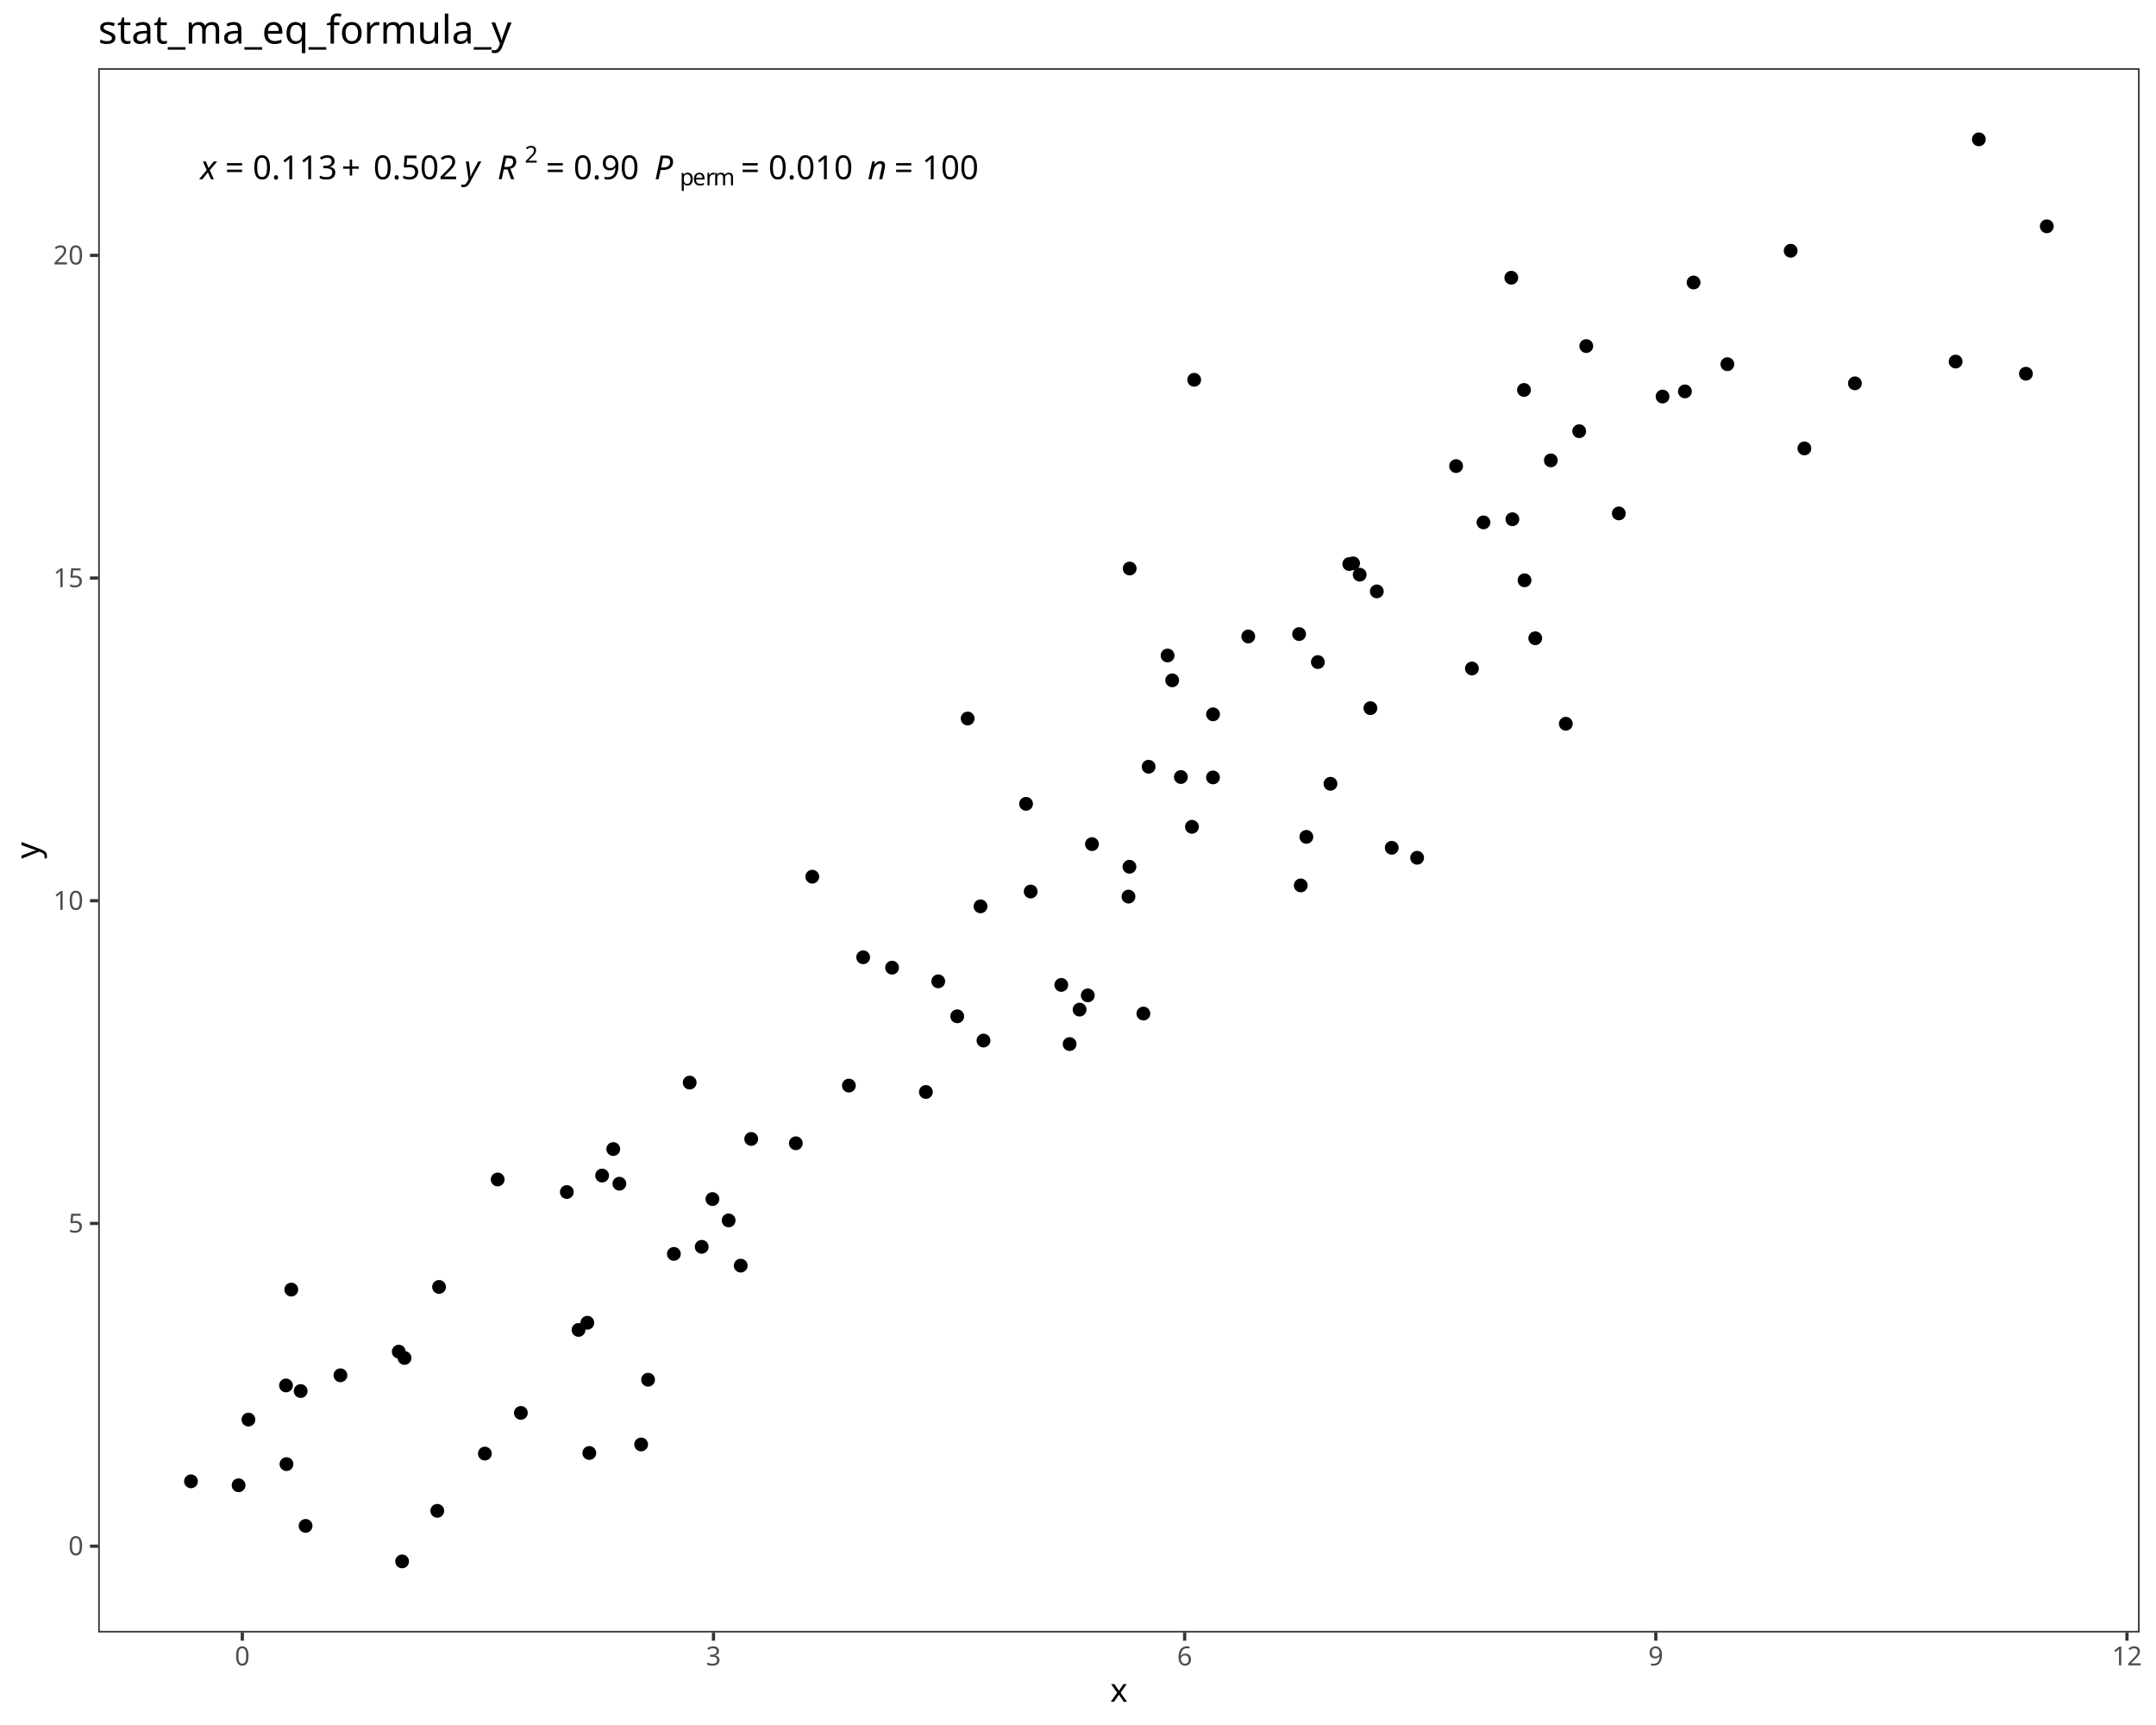
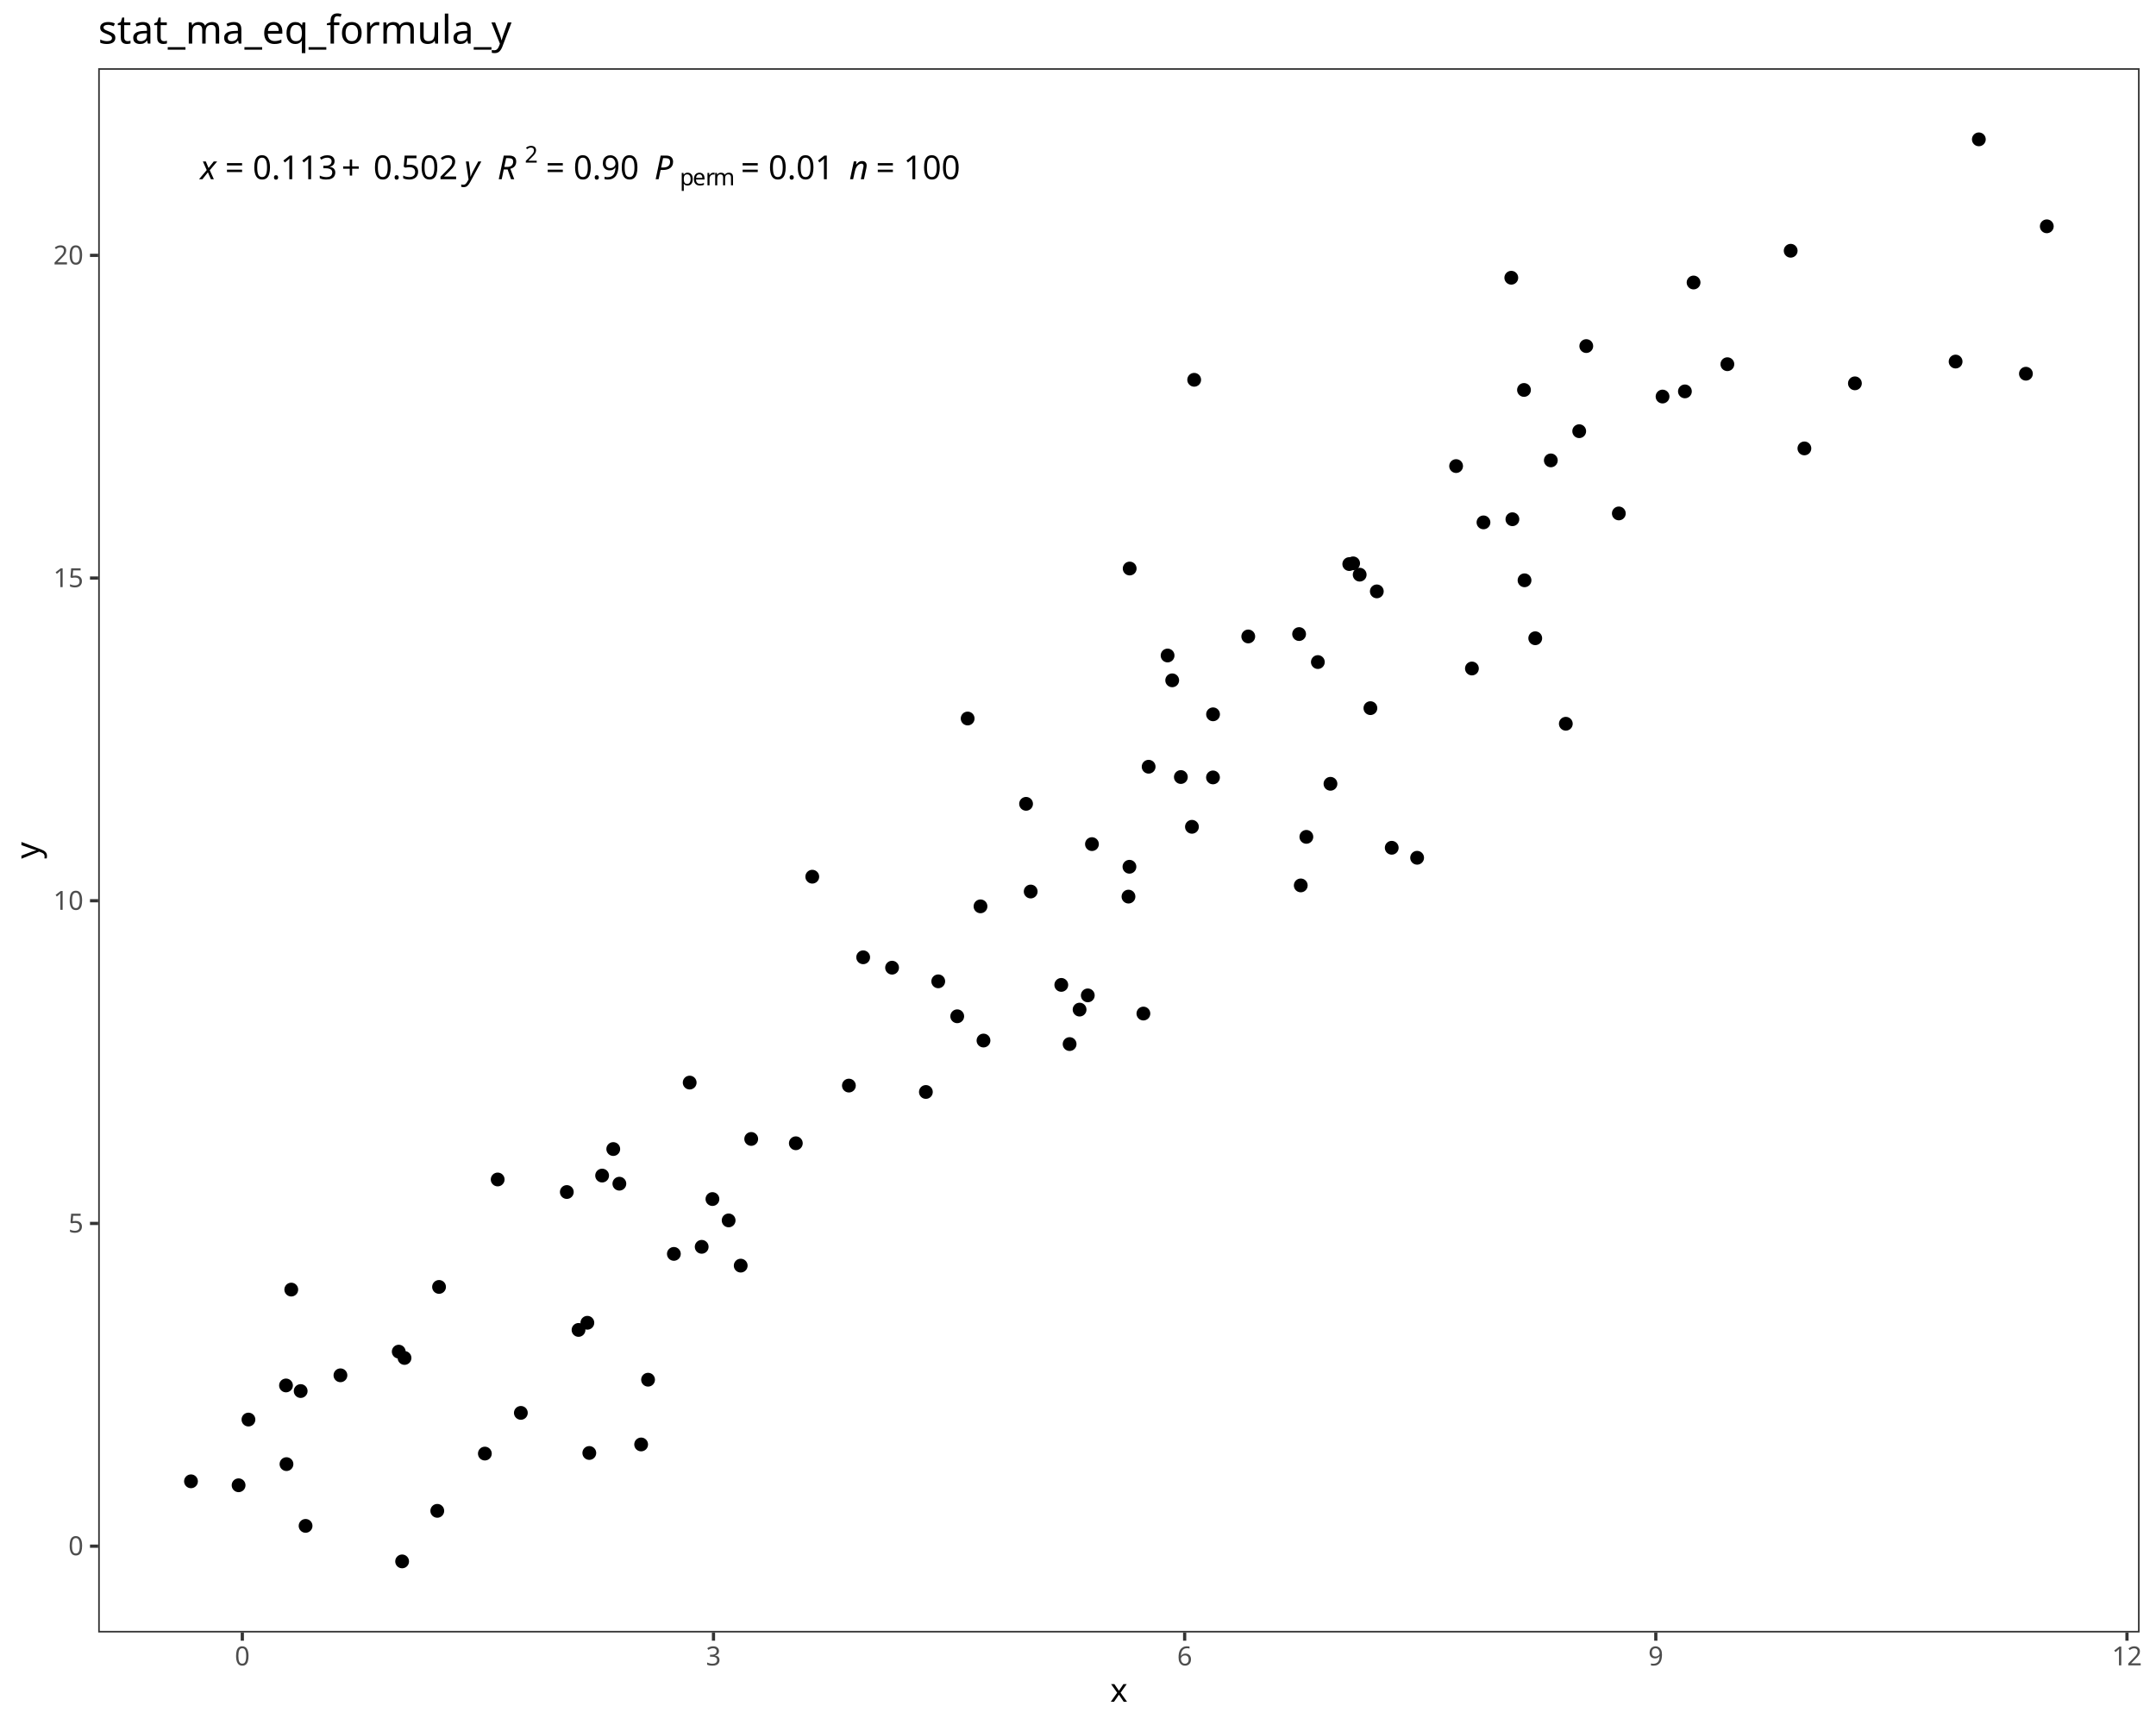
<svg xmlns="http://www.w3.org/2000/svg" class="svglite" data-engine-version="2.0" width="720.00pt" height="576.00pt" viewBox="0 0 720.00 576.00">
  <defs>
    <style type="text/css">
    .svglite line, .svglite polyline, .svglite polygon, .svglite path, .svglite rect, .svglite circle {
      fill: none;
      stroke: #000000;
      stroke-linecap: round;
      stroke-linejoin: round;
      stroke-miterlimit: 10.00;
    }
  </style>
  </defs>
  <rect width="100%" height="100%" style="stroke: none; fill: #FFFFFF;" />
  <defs>
    <clipPath id="cpMC4wMHw3MjAuMDB8MC4wMHw1NzYuMDA=">
      <rect x="0.00" y="0.00" width="720.00" height="576.00" />
    </clipPath>
  </defs>
  <g clip-path="url(#cpMC4wMHw3MjAuMDB8MC4wMHw1NzYuMDA=)">
    <rect x="0.00" y="0.00" width="720.00" height="576.00" style="stroke-width: 1.07; stroke: #FFFFFF; fill: #FFFFFF;" />
  </g>
  <defs>
    <clipPath id="cpMzIuNzl8NzE0LjUyfDIyLjc4fDU0NS4xMQ==">
      <rect x="32.79" y="22.78" width="681.73" height="522.33" />
    </clipPath>
  </defs>
  <g clip-path="url(#cpMzIuNzl8NzE0LjUyfDIyLjc4fDU0NS4xMQ==)">
    <rect x="32.79" y="22.78" width="681.73" height="522.33" style="stroke-width: 1.07; stroke: none; fill: #FFFFFF;" />
    <circle cx="63.78" cy="494.63" r="1.95" style="stroke-width: 0.71; fill: #000000;" />
    <circle cx="79.68" cy="495.95" r="1.95" style="stroke-width: 0.71; fill: #000000;" />
    <circle cx="134.29" cy="521.37" r="1.95" style="stroke-width: 0.71; fill: #000000;" />
    <circle cx="146.03" cy="504.49" r="1.95" style="stroke-width: 0.71; fill: #000000;" />
    <circle cx="100.41" cy="464.49" r="1.95" style="stroke-width: 0.71; fill: #000000;" />
    <circle cx="196.80" cy="485.17" r="1.95" style="stroke-width: 0.71; fill: #000000;" />
    <circle cx="102.05" cy="509.51" r="1.95" style="stroke-width: 0.71; fill: #000000;" />
    <circle cx="133.16" cy="451.33" r="1.95" style="stroke-width: 0.71; fill: #000000;" />
    <circle cx="193.20" cy="444.08" r="1.95" style="stroke-width: 0.71; fill: #000000;" />
    <circle cx="95.67" cy="488.89" r="1.95" style="stroke-width: 0.71; fill: #000000;" />
    <circle cx="135.09" cy="453.44" r="1.95" style="stroke-width: 0.71; fill: #000000;" />
    <circle cx="161.92" cy="485.37" r="1.95" style="stroke-width: 0.71; fill: #000000;" />
    <circle cx="82.97" cy="474.01" r="1.95" style="stroke-width: 0.71; fill: #000000;" />
    <circle cx="214.11" cy="482.32" r="1.95" style="stroke-width: 0.71; fill: #000000;" />
    <circle cx="95.51" cy="462.62" r="1.95" style="stroke-width: 0.71; fill: #000000;" />
    <circle cx="247.36" cy="422.61" r="1.95" style="stroke-width: 0.71; fill: #000000;" />
    <circle cx="173.94" cy="471.78" r="1.95" style="stroke-width: 0.71; fill: #000000;" />
    <circle cx="113.69" cy="459.23" r="1.95" style="stroke-width: 0.71; fill: #000000;" />
    <circle cx="97.27" cy="430.61" r="1.95" style="stroke-width: 0.71; fill: #000000;" />
    <circle cx="146.62" cy="429.72" r="1.95" style="stroke-width: 0.71; fill: #000000;" />
    <circle cx="216.42" cy="460.70" r="1.95" style="stroke-width: 0.71; fill: #000000;" />
    <circle cx="196.15" cy="441.69" r="1.95" style="stroke-width: 0.71; fill: #000000;" />
    <circle cx="201.08" cy="392.54" r="1.95" style="stroke-width: 0.71; fill: #000000;" />
    <circle cx="237.92" cy="400.38" r="1.95" style="stroke-width: 0.71; fill: #000000;" />
    <circle cx="206.84" cy="395.25" r="1.95" style="stroke-width: 0.71; fill: #000000;" />
    <circle cx="204.80" cy="383.68" r="1.95" style="stroke-width: 0.71; fill: #000000;" />
    <circle cx="225.04" cy="418.69" r="1.95" style="stroke-width: 0.71; fill: #000000;" />
    <circle cx="243.33" cy="407.51" r="1.95" style="stroke-width: 0.71; fill: #000000;" />
    <circle cx="189.29" cy="398.03" r="1.95" style="stroke-width: 0.71; fill: #000000;" />
    <circle cx="166.20" cy="393.84" r="1.95" style="stroke-width: 0.71; fill: #000000;" />
    <circle cx="250.87" cy="380.31" r="1.95" style="stroke-width: 0.71; fill: #000000;" />
    <circle cx="283.49" cy="362.49" r="1.95" style="stroke-width: 0.71; fill: #000000;" />
    <circle cx="313.33" cy="327.68" r="1.95" style="stroke-width: 0.71; fill: #000000;" />
    <circle cx="234.33" cy="416.33" r="1.95" style="stroke-width: 0.71; fill: #000000;" />
    <circle cx="309.20" cy="364.62" r="1.95" style="stroke-width: 0.71; fill: #000000;" />
    <circle cx="230.32" cy="361.49" r="1.95" style="stroke-width: 0.71; fill: #000000;" />
    <circle cx="265.77" cy="381.75" r="1.95" style="stroke-width: 0.71; fill: #000000;" />
    <circle cx="319.67" cy="339.35" r="1.95" style="stroke-width: 0.71; fill: #000000;" />
    <circle cx="297.91" cy="323.12" r="1.95" style="stroke-width: 0.71; fill: #000000;" />
    <circle cx="357.20" cy="348.63" r="1.95" style="stroke-width: 0.71; fill: #000000;" />
    <circle cx="288.26" cy="319.65" r="1.95" style="stroke-width: 0.71; fill: #000000;" />
    <circle cx="363.27" cy="332.37" r="1.95" style="stroke-width: 0.71; fill: #000000;" />
    <circle cx="328.44" cy="347.45" r="1.95" style="stroke-width: 0.71; fill: #000000;" />
    <circle cx="271.26" cy="292.74" r="1.95" style="stroke-width: 0.71; fill: #000000;" />
    <circle cx="354.42" cy="328.87" r="1.95" style="stroke-width: 0.71; fill: #000000;" />
    <circle cx="327.44" cy="302.64" r="1.95" style="stroke-width: 0.71; fill: #000000;" />
    <circle cx="381.84" cy="338.44" r="1.95" style="stroke-width: 0.71; fill: #000000;" />
    <circle cx="376.86" cy="299.39" r="1.95" style="stroke-width: 0.71; fill: #000000;" />
    <circle cx="342.66" cy="268.41" r="1.95" style="stroke-width: 0.71; fill: #000000;" />
    <circle cx="344.20" cy="297.69" r="1.95" style="stroke-width: 0.71; fill: #000000;" />
    <circle cx="360.53" cy="337.12" r="1.95" style="stroke-width: 0.71; fill: #000000;" />
    <circle cx="364.66" cy="281.86" r="1.95" style="stroke-width: 0.71; fill: #000000;" />
    <circle cx="436.26" cy="279.44" r="1.95" style="stroke-width: 0.71; fill: #000000;" />
    <circle cx="473.25" cy="286.42" r="1.95" style="stroke-width: 0.71; fill: #000000;" />
    <circle cx="377.18" cy="289.42" r="1.95" style="stroke-width: 0.71; fill: #000000;" />
    <circle cx="464.77" cy="283.08" r="1.95" style="stroke-width: 0.71; fill: #000000;" />
    <circle cx="434.39" cy="295.65" r="1.95" style="stroke-width: 0.71; fill: #000000;" />
    <circle cx="323.15" cy="239.92" r="1.95" style="stroke-width: 0.71; fill: #000000;" />
    <circle cx="444.31" cy="261.72" r="1.95" style="stroke-width: 0.71; fill: #000000;" />
    <circle cx="398.05" cy="276.08" r="1.95" style="stroke-width: 0.71; fill: #000000;" />
    <circle cx="394.35" cy="259.46" r="1.95" style="stroke-width: 0.71; fill: #000000;" />
    <circle cx="405.10" cy="238.52" r="1.95" style="stroke-width: 0.71; fill: #000000;" />
    <circle cx="383.59" cy="256.02" r="1.95" style="stroke-width: 0.71; fill: #000000;" />
    <circle cx="459.79" cy="197.47" r="1.95" style="stroke-width: 0.71; fill: #000000;" />
    <circle cx="416.86" cy="212.52" r="1.95" style="stroke-width: 0.71; fill: #000000;" />
    <circle cx="405.08" cy="259.59" r="1.95" style="stroke-width: 0.71; fill: #000000;" />
    <circle cx="391.46" cy="227.17" r="1.95" style="stroke-width: 0.71; fill: #000000;" />
    <circle cx="440.10" cy="221.07" r="1.95" style="stroke-width: 0.71; fill: #000000;" />
    <circle cx="454.07" cy="191.89" r="1.95" style="stroke-width: 0.71; fill: #000000;" />
    <circle cx="457.65" cy="236.46" r="1.95" style="stroke-width: 0.71; fill: #000000;" />
    <circle cx="491.55" cy="223.22" r="1.95" style="stroke-width: 0.71; fill: #000000;" />
    <circle cx="389.92" cy="218.88" r="1.95" style="stroke-width: 0.71; fill: #000000;" />
    <circle cx="433.84" cy="211.72" r="1.95" style="stroke-width: 0.71; fill: #000000;" />
    <circle cx="509.12" cy="193.77" r="1.95" style="stroke-width: 0.71; fill: #000000;" />
    <circle cx="522.91" cy="241.67" r="1.95" style="stroke-width: 0.71; fill: #000000;" />
    <circle cx="450.59" cy="188.35" r="1.95" style="stroke-width: 0.71; fill: #000000;" />
    <circle cx="495.41" cy="174.43" r="1.95" style="stroke-width: 0.71; fill: #000000;" />
    <circle cx="512.70" cy="213.12" r="1.95" style="stroke-width: 0.71; fill: #000000;" />
    <circle cx="505.07" cy="173.38" r="1.95" style="stroke-width: 0.71; fill: #000000;" />
    <circle cx="451.88" cy="188.11" r="1.95" style="stroke-width: 0.71; fill: #000000;" />
    <circle cx="377.26" cy="189.84" r="1.95" style="stroke-width: 0.71; fill: #000000;" />
    <circle cx="540.61" cy="171.44" r="1.95" style="stroke-width: 0.71; fill: #000000;" />
    <circle cx="517.90" cy="153.73" r="1.95" style="stroke-width: 0.71; fill: #000000;" />
    <circle cx="619.45" cy="128.00" r="1.95" style="stroke-width: 0.71; fill: #000000;" />
    <circle cx="398.80" cy="126.82" r="1.95" style="stroke-width: 0.71; fill: #000000;" />
    <circle cx="562.68" cy="130.69" r="1.95" style="stroke-width: 0.71; fill: #000000;" />
    <circle cx="602.58" cy="149.73" r="1.95" style="stroke-width: 0.71; fill: #000000;" />
    <circle cx="486.27" cy="155.63" r="1.95" style="stroke-width: 0.71; fill: #000000;" />
    <circle cx="529.74" cy="115.56" r="1.95" style="stroke-width: 0.71; fill: #000000;" />
    <circle cx="555.21" cy="132.41" r="1.95" style="stroke-width: 0.71; fill: #000000;" />
    <circle cx="527.38" cy="143.98" r="1.95" style="stroke-width: 0.71; fill: #000000;" />
    <circle cx="508.94" cy="130.21" r="1.95" style="stroke-width: 0.71; fill: #000000;" />
    <circle cx="576.86" cy="121.61" r="1.95" style="stroke-width: 0.71; fill: #000000;" />
    <circle cx="565.57" cy="94.33" r="1.95" style="stroke-width: 0.71; fill: #000000;" />
    <circle cx="676.56" cy="124.79" r="1.95" style="stroke-width: 0.71; fill: #000000;" />
    <circle cx="653.08" cy="120.73" r="1.95" style="stroke-width: 0.71; fill: #000000;" />
    <circle cx="504.70" cy="92.74" r="1.95" style="stroke-width: 0.71; fill: #000000;" />
    <circle cx="683.53" cy="75.57" r="1.95" style="stroke-width: 0.71; fill: #000000;" />
    <circle cx="598.00" cy="83.73" r="1.95" style="stroke-width: 0.71; fill: #000000;" />
    <circle cx="660.84" cy="46.53" r="1.95" style="stroke-width: 0.71; fill: #000000;" />
    <text x="66.88" y="59.84" style="font-size: 11.04px; font-style: italic; font-family: sans;" textLength="5.52px" lengthAdjust="spacingAndGlyphs">x</text>
    <text x="72.40" y="59.84" style="font-size: 11.04px; font-family: sans;" textLength="2.76px" lengthAdjust="spacingAndGlyphs"> </text>
    <text x="75.17" y="59.84" style="font-size: 11.04px; font-family: sans;" textLength="6.45px" lengthAdjust="spacingAndGlyphs">=</text>
    <text x="81.62" y="59.84" style="font-size: 11.04px; font-family: sans;" textLength="2.76px" lengthAdjust="spacingAndGlyphs"> </text>
    <text x="84.38" y="59.84" style="font-size: 11.04px; font-family: sans;" textLength="27.63px" lengthAdjust="spacingAndGlyphs">0.113</text>
    <text x="114.05" y="59.84" style="font-size: 11.04px; font-family: sans;" textLength="8.57px" lengthAdjust="spacingAndGlyphs">+</text>
    <text x="124.67" y="59.84" style="font-size: 11.04px; font-family: sans;" textLength="27.63px" lengthAdjust="spacingAndGlyphs">0.502</text>
    <text x="152.30" y="59.84" style="font-size: 11.04px; font-family: sans;" textLength="2.76px" lengthAdjust="spacingAndGlyphs"> </text>
    <text x="155.06" y="59.84" style="font-size: 11.04px; font-style: italic; font-family: sans;" textLength="5.52px" lengthAdjust="spacingAndGlyphs">y</text>
    <text x="160.58" y="59.84" style="font-size: 11.04px; font-family: sans;" textLength="2.76px" lengthAdjust="spacingAndGlyphs"> </text>
    <text x="163.34" y="59.84" style="font-size: 11.04px; font-family: sans;" textLength="2.76px" lengthAdjust="spacingAndGlyphs"> </text>
    <text x="166.11" y="59.84" style="font-size: 11.04px; font-style: italic; font-family: sans;" textLength="7.98px" lengthAdjust="spacingAndGlyphs">R</text>
    <text x="175.22" y="54.30" style="font-size: 7.73px; font-family: sans;" textLength="4.30px" lengthAdjust="spacingAndGlyphs">2</text>
    <text x="179.52" y="59.84" style="font-size: 11.04px; font-family: sans;" textLength="2.76px" lengthAdjust="spacingAndGlyphs"> </text>
    <text x="182.28" y="59.84" style="font-size: 11.04px; font-family: sans;" textLength="6.45px" lengthAdjust="spacingAndGlyphs">=</text>
    <text x="188.73" y="59.84" style="font-size: 11.04px; font-family: sans;" textLength="2.76px" lengthAdjust="spacingAndGlyphs"> </text>
    <text x="191.50" y="59.84" style="font-size: 11.04px; font-family: sans;" textLength="21.49px" lengthAdjust="spacingAndGlyphs">0.90</text>
    <text x="212.98" y="59.84" style="font-size: 11.04px; font-family: sans;" textLength="2.76px" lengthAdjust="spacingAndGlyphs"> </text>
    <text x="215.75" y="59.84" style="font-size: 11.04px; font-family: sans;" textLength="2.76px" lengthAdjust="spacingAndGlyphs"> </text>
    <text x="218.51" y="59.84" style="font-size: 11.04px; font-style: italic; font-family: sans;" textLength="7.37px" lengthAdjust="spacingAndGlyphs">P</text>
    <text x="227.01" y="61.88" style="font-size: 7.73px; font-family: sans;" textLength="4.30px" lengthAdjust="spacingAndGlyphs">p</text>
    <text x="231.31" y="61.88" style="font-size: 7.73px; font-family: sans;" textLength="4.30px" lengthAdjust="spacingAndGlyphs">e</text>
    <text x="235.61" y="61.88" style="font-size: 7.73px; font-family: sans;" textLength="2.57px" lengthAdjust="spacingAndGlyphs">r</text>
    <text x="238.18" y="61.88" style="font-size: 7.73px; font-family: sans;" textLength="6.44px" lengthAdjust="spacingAndGlyphs">m</text>
    <text x="244.62" y="59.84" style="font-size: 11.04px; font-family: sans;" textLength="2.76px" lengthAdjust="spacingAndGlyphs"> </text>
    <text x="247.38" y="59.84" style="font-size: 11.04px; font-family: sans;" textLength="6.45px" lengthAdjust="spacingAndGlyphs">=</text>
    <text x="253.84" y="59.84" style="font-size: 11.04px; font-family: sans;" textLength="2.76px" lengthAdjust="spacingAndGlyphs"> </text>
-     <text x="256.60" y="59.84" style="font-size: 11.04px; font-family: sans;" textLength="27.63px" lengthAdjust="spacingAndGlyphs">0.010</text>
-     <text x="284.23" y="59.84" style="font-size: 11.04px; font-family: sans;" textLength="2.76px" lengthAdjust="spacingAndGlyphs"> </text>
-     <text x="286.99" y="59.84" style="font-size: 11.04px; font-family: sans;" textLength="2.76px" lengthAdjust="spacingAndGlyphs"> </text>
-     <text x="289.75" y="59.84" style="font-size: 11.04px; font-style: italic; font-family: sans;" textLength="6.14px" lengthAdjust="spacingAndGlyphs">n</text>
-     <text x="295.89" y="59.84" style="font-size: 11.04px; font-family: sans;" textLength="2.76px" lengthAdjust="spacingAndGlyphs"> </text>
-     <text x="298.65" y="59.84" style="font-size: 11.04px; font-family: sans;" textLength="6.45px" lengthAdjust="spacingAndGlyphs">=</text>
-     <text x="305.10" y="59.84" style="font-size: 11.04px; font-family: sans;" textLength="2.76px" lengthAdjust="spacingAndGlyphs"> </text>
-     <text x="307.87" y="59.84" style="font-size: 11.04px; font-family: sans;" textLength="18.42px" lengthAdjust="spacingAndGlyphs">100</text>
+     <text x="256.60" y="59.84" style="font-size: 11.04px; font-family: sans;" textLength="21.49px" lengthAdjust="spacingAndGlyphs">0.01</text>
+     <text x="278.09" y="59.84" style="font-size: 11.04px; font-family: sans;" textLength="2.76px" lengthAdjust="spacingAndGlyphs"> </text>
+     <text x="280.85" y="59.84" style="font-size: 11.04px; font-family: sans;" textLength="2.76px" lengthAdjust="spacingAndGlyphs"> </text>
+     <text x="283.61" y="59.84" style="font-size: 11.04px; font-style: italic; font-family: sans;" textLength="6.14px" lengthAdjust="spacingAndGlyphs">n</text>
+     <text x="289.75" y="59.84" style="font-size: 11.04px; font-family: sans;" textLength="2.76px" lengthAdjust="spacingAndGlyphs"> </text>
+     <text x="292.51" y="59.84" style="font-size: 11.04px; font-family: sans;" textLength="6.45px" lengthAdjust="spacingAndGlyphs">=</text>
+     <text x="298.96" y="59.84" style="font-size: 11.04px; font-family: sans;" textLength="2.76px" lengthAdjust="spacingAndGlyphs"> </text>
+     <text x="301.73" y="59.84" style="font-size: 11.04px; font-family: sans;" textLength="18.42px" lengthAdjust="spacingAndGlyphs">100</text>
    <rect x="32.79" y="22.78" width="681.73" height="522.33" style="stroke-width: 1.07; stroke: #333333;" />
  </g>
  <g clip-path="url(#cpMC4wMHw3MjAuMDB8MC4wMHw1NzYuMDA=)">
    <text x="27.86" y="519.30" text-anchor="end" style="font-size: 8.80px; fill: #4D4D4D; font-family: sans;" textLength="4.89px" lengthAdjust="spacingAndGlyphs">0</text>
    <text x="27.86" y="411.55" text-anchor="end" style="font-size: 8.80px; fill: #4D4D4D; font-family: sans;" textLength="4.89px" lengthAdjust="spacingAndGlyphs">5</text>
    <text x="27.86" y="303.80" text-anchor="end" style="font-size: 8.80px; fill: #4D4D4D; font-family: sans;" textLength="9.79px" lengthAdjust="spacingAndGlyphs">10</text>
    <text x="27.86" y="196.05" text-anchor="end" style="font-size: 8.80px; fill: #4D4D4D; font-family: sans;" textLength="9.79px" lengthAdjust="spacingAndGlyphs">15</text>
    <text x="27.86" y="88.30" text-anchor="end" style="font-size: 8.80px; fill: #4D4D4D; font-family: sans;" textLength="9.79px" lengthAdjust="spacingAndGlyphs">20</text>
    <polyline points="30.05,516.28 32.79,516.28 " style="stroke-width: 1.07; stroke: #333333; stroke-linecap: butt;" />
    <polyline points="30.05,408.52 32.79,408.52 " style="stroke-width: 1.07; stroke: #333333; stroke-linecap: butt;" />
    <polyline points="30.05,300.77 32.79,300.77 " style="stroke-width: 1.07; stroke: #333333; stroke-linecap: butt;" />
    <polyline points="30.05,193.02 32.79,193.02 " style="stroke-width: 1.07; stroke: #333333; stroke-linecap: butt;" />
    <polyline points="30.05,85.27 32.79,85.27 " style="stroke-width: 1.07; stroke: #333333; stroke-linecap: butt;" />
    <polyline points="80.92,547.85 80.92,545.11 " style="stroke-width: 1.07; stroke: #333333; stroke-linecap: butt;" />
    <polyline points="238.27,547.85 238.27,545.11 " style="stroke-width: 1.07; stroke: #333333; stroke-linecap: butt;" />
    <polyline points="395.62,547.85 395.62,545.11 " style="stroke-width: 1.07; stroke: #333333; stroke-linecap: butt;" />
    <polyline points="552.96,547.85 552.96,545.11 " style="stroke-width: 1.07; stroke: #333333; stroke-linecap: butt;" />
    <polyline points="710.31,547.85 710.31,545.11 " style="stroke-width: 1.07; stroke: #333333; stroke-linecap: butt;" />
    <text x="80.92" y="556.10" text-anchor="middle" style="font-size: 8.80px; fill: #4D4D4D; font-family: sans;" textLength="4.89px" lengthAdjust="spacingAndGlyphs">0</text>
    <text x="238.27" y="556.10" text-anchor="middle" style="font-size: 8.80px; fill: #4D4D4D; font-family: sans;" textLength="4.89px" lengthAdjust="spacingAndGlyphs">3</text>
    <text x="395.62" y="556.10" text-anchor="middle" style="font-size: 8.80px; fill: #4D4D4D; font-family: sans;" textLength="4.89px" lengthAdjust="spacingAndGlyphs">6</text>
    <text x="552.96" y="556.10" text-anchor="middle" style="font-size: 8.80px; fill: #4D4D4D; font-family: sans;" textLength="4.89px" lengthAdjust="spacingAndGlyphs">9</text>
    <text x="710.31" y="556.10" text-anchor="middle" style="font-size: 8.80px; fill: #4D4D4D; font-family: sans;" textLength="9.79px" lengthAdjust="spacingAndGlyphs">12</text>
    <text x="373.66" y="568.24" text-anchor="middle" style="font-size: 11.00px; font-family: sans;" textLength="5.50px" lengthAdjust="spacingAndGlyphs">x</text>
    <text transform="translate(13.05,283.95) rotate(-90)" text-anchor="middle" style="font-size: 11.00px; font-family: sans;" textLength="5.50px" lengthAdjust="spacingAndGlyphs">y</text>
    <text x="32.79" y="14.56" style="font-size: 13.20px; font-family: sans;" textLength="134.30px" lengthAdjust="spacingAndGlyphs">stat_ma_eq_formula_y</text>
  </g>
</svg>
